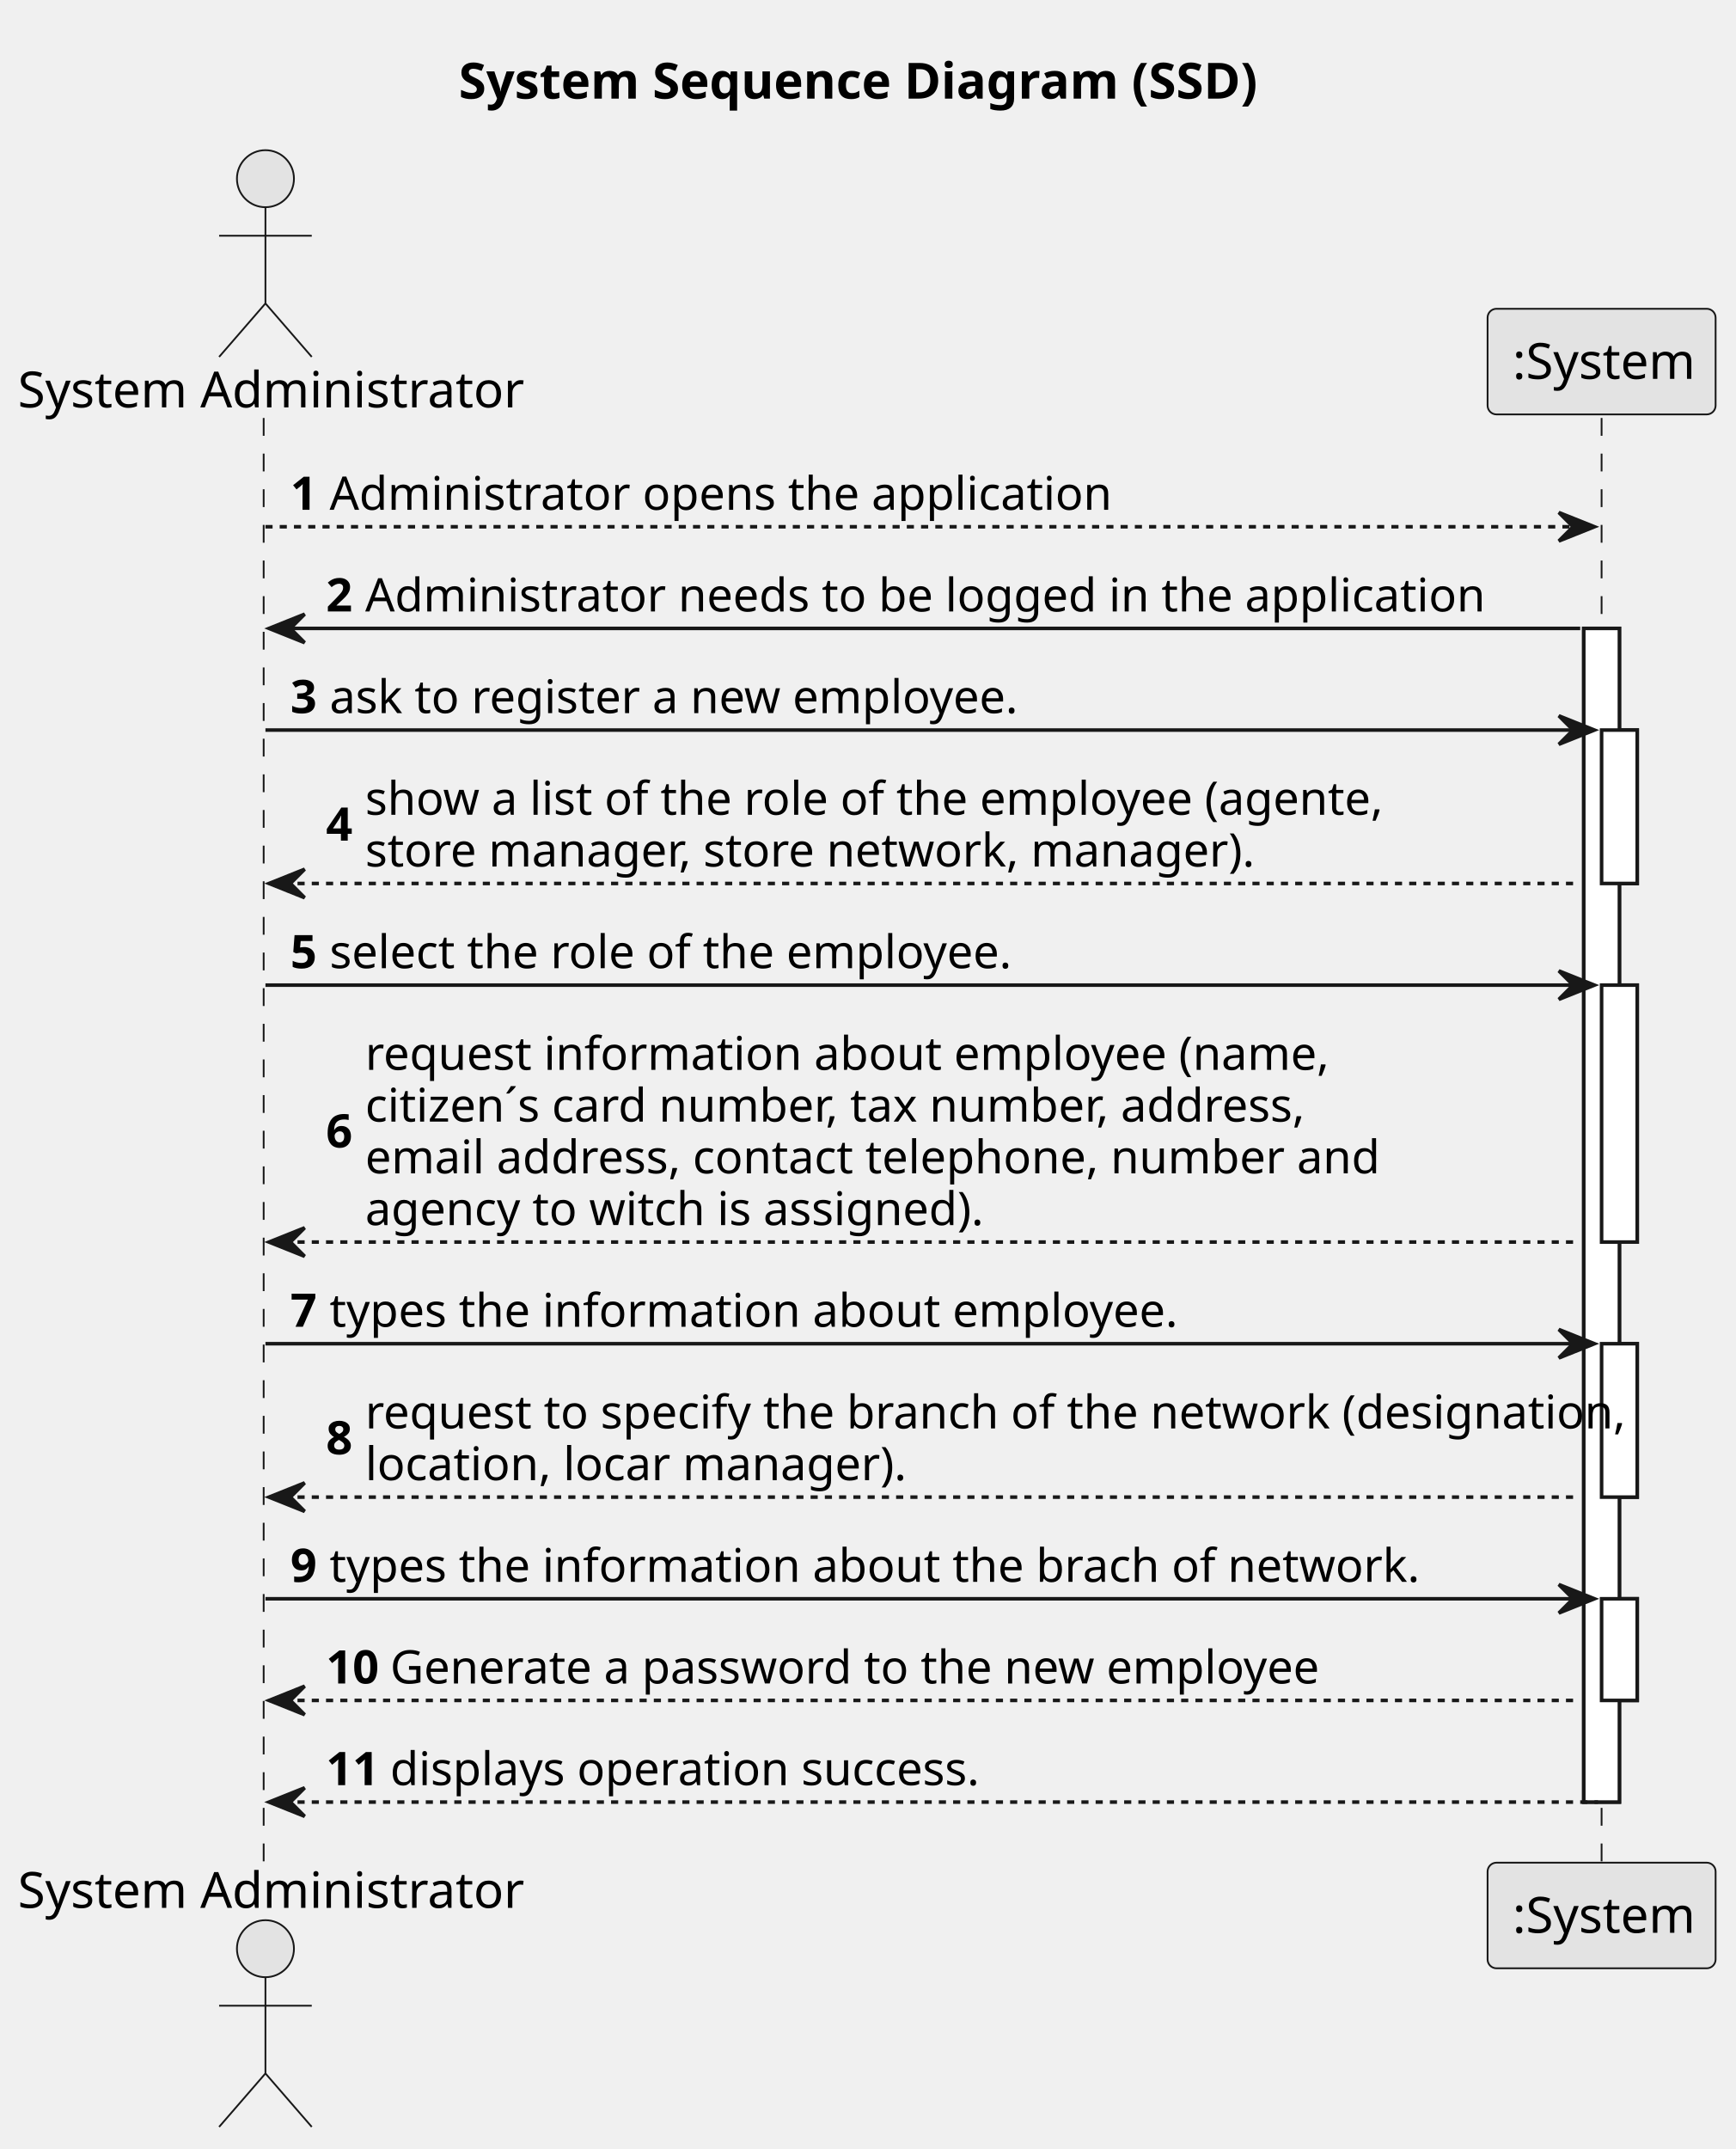
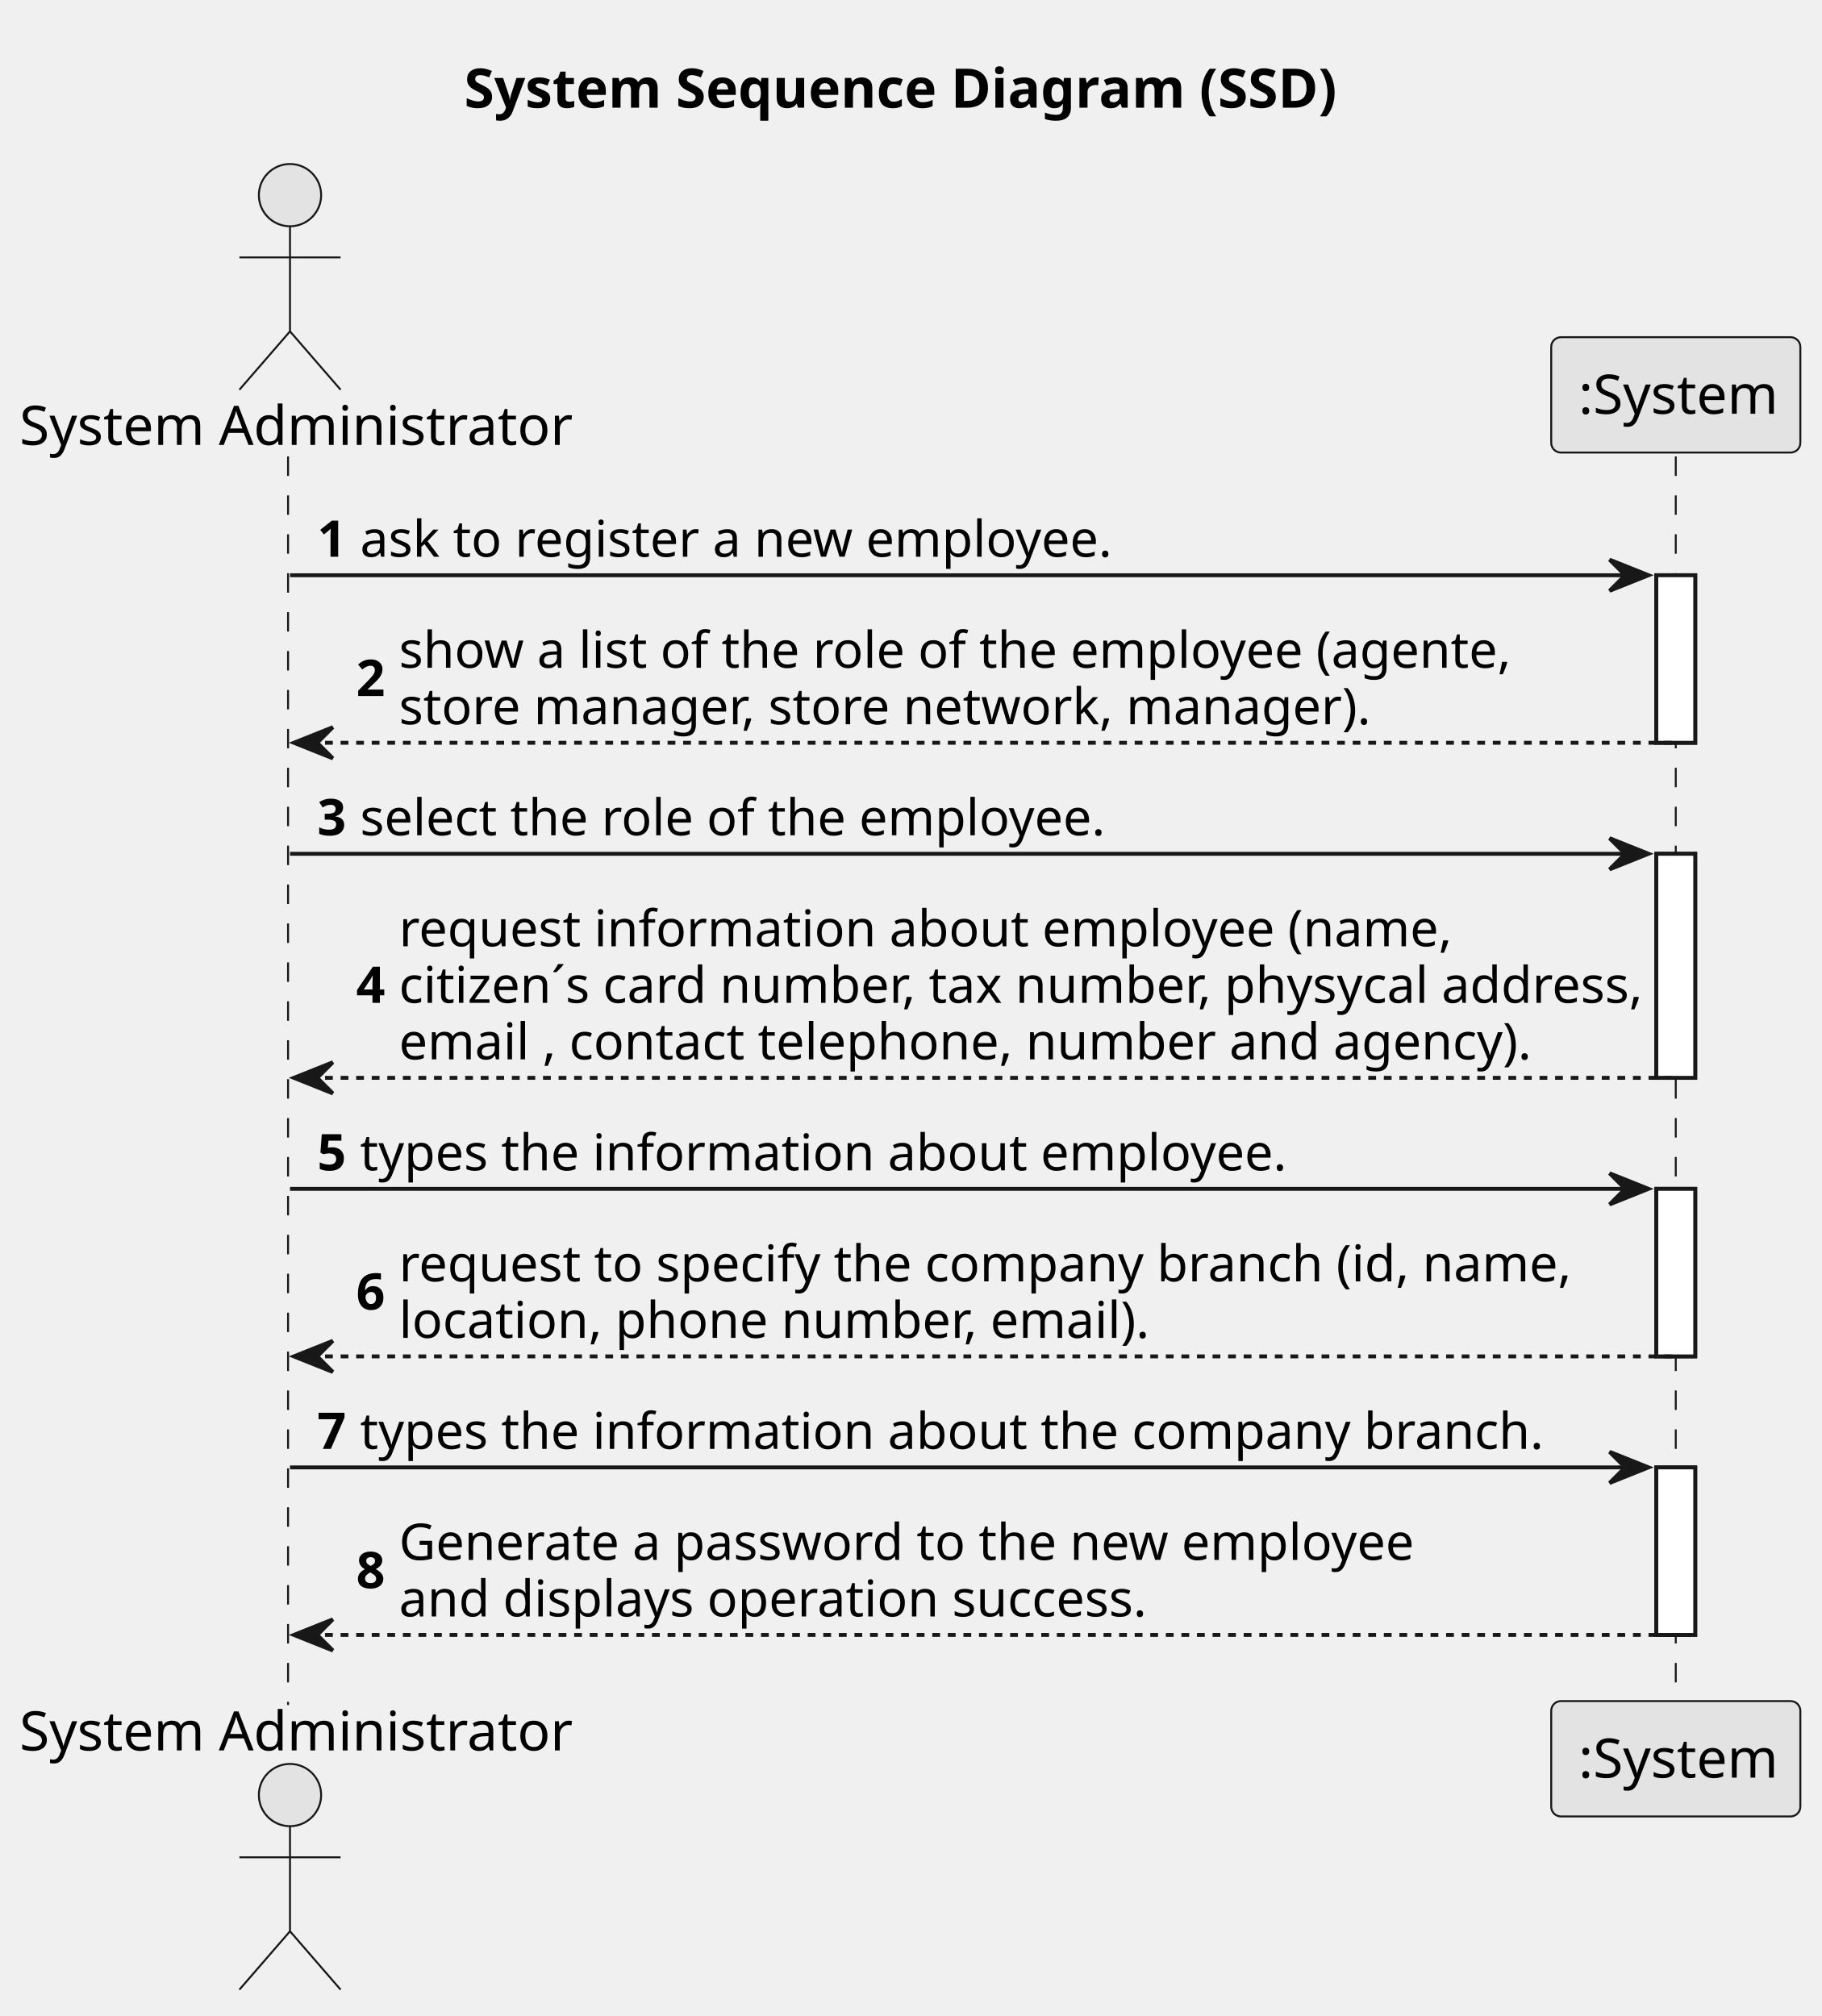
- <svg xmlns="http://www.w3.org/2000/svg" contentStyleType="text/css" height="603px" preserveAspectRatio="none" style="width:487px;height:603px;background:#FFFFFF;" version="1.1" viewBox="0 0 487 603" width="487px" zoomAndPan="magnify">
+ <svg xmlns="http://www.w3.org/2000/svg" contentStyleType="text/css" height="518px" preserveAspectRatio="none" style="width:468px;height:518px;background:#FFFFFF;" version="1.1" viewBox="0 0 468 518" width="468px" zoomAndPan="magnify">
  <defs />
  <g>
-     <text fill="#000000" font-family="sans-serif" font-size="14" font-weight="bold" lengthAdjust="spacing" textLength="228" x="128.75" y="27.674">System Sequence Diagram (SSD)</text>
-     <rect fill="#FFFFFF" height="329.328" style="stroke:#181818;stroke-width:1.0;" width="10" x="444.5" y="176.328" />
-     <rect fill="#FFFFFF" height="43.047" style="stroke:#181818;stroke-width:1.0;" width="10" x="449.5" y="204.852" />
-     <rect fill="#FFFFFF" height="72.094" style="stroke:#181818;stroke-width:1.0;" width="10" x="449.5" y="276.422" />
-     <rect fill="#FFFFFF" height="43.047" style="stroke:#181818;stroke-width:1.0;" width="10" x="449.5" y="377.039" />
-     <rect fill="#FFFFFF" height="28.523" style="stroke:#181818;stroke-width:1.0;" width="10" x="449.5" y="448.609" />
-     <line style="stroke:#181818;stroke-width:0.5;stroke-dasharray:5.0,5.0;" x1="74" x2="74" y1="117.281" y2="523.656" />
-     <line style="stroke:#181818;stroke-width:0.5;stroke-dasharray:5.0,5.0;" x1="449.5" x2="449.5" y1="117.281" y2="523.656" />
+     <text fill="#000000" font-family="sans-serif" font-size="14" font-weight="bold" lengthAdjust="spacing" textLength="228" x="119.25" y="27.674">System Sequence Diagram (SSD)</text>
+     <rect fill="#FFFFFF" height="43.047" style="stroke:#181818;stroke-width:1.0;" width="10" x="425.5" y="147.805" />
+     <rect fill="#FFFFFF" height="57.57" style="stroke:#181818;stroke-width:1.0;" width="10" x="425.5" y="219.375" />
+     <rect fill="#FFFFFF" height="43.047" style="stroke:#181818;stroke-width:1.0;" width="10" x="425.5" y="305.469" />
+     <rect fill="#FFFFFF" height="43.047" style="stroke:#181818;stroke-width:1.0;" width="10" x="425.5" y="377.039" />
+     <line style="stroke:#181818;stroke-width:0.5;stroke-dasharray:5.0,5.0;" x1="74" x2="74" y1="117.281" y2="438.086" />
+     <line style="stroke:#181818;stroke-width:0.5;stroke-dasharray:5.0,5.0;" x1="430.5" x2="430.5" y1="117.281" y2="438.086" />
    <text fill="#000000" font-family="sans-serif" font-size="14" lengthAdjust="spacing" textLength="133" x="5" y="114.314">System Administrator</text>
    <ellipse cx="74.5" cy="50.141" fill="#E3E3E3" rx="8" ry="8" style="stroke:#181818;stroke-width:0.5;" />
    <path d="M74.5,58.141 L74.5,85.141 M61.5,66.141 L87.5,66.141 M74.5,85.141 L61.5,100.141 M74.5,85.141 L87.5,100.141 " fill="none" style="stroke:#181818;stroke-width:0.5;" />
-     <text fill="#000000" font-family="sans-serif" font-size="14" lengthAdjust="spacing" textLength="133" x="5" y="535.33">System Administrator</text>
-     <ellipse cx="74.5" cy="546.797" fill="#E3E3E3" rx="8" ry="8" style="stroke:#181818;stroke-width:0.5;" />
-     <path d="M74.5,554.797 L74.5,581.797 M61.5,562.797 L87.5,562.797 M74.5,581.797 L61.5,596.797 M74.5,581.797 L87.5,596.797 " fill="none" style="stroke:#181818;stroke-width:0.5;" />
-     <rect fill="#E3E3E3" height="29.641" rx="2.5" ry="2.5" style="stroke:#181818;stroke-width:0.5;" width="64" x="417.5" y="86.641" />
-     <text fill="#000000" font-family="sans-serif" font-size="14" lengthAdjust="spacing" textLength="50" x="424.5" y="106.314">:System</text>
-     <rect fill="#E3E3E3" height="29.641" rx="2.5" ry="2.5" style="stroke:#181818;stroke-width:0.5;" width="64" x="417.5" y="522.656" />
-     <text fill="#000000" font-family="sans-serif" font-size="14" lengthAdjust="spacing" textLength="50" x="424.5" y="542.33">:System</text>
-     <rect fill="#FFFFFF" height="329.328" style="stroke:#181818;stroke-width:1.0;" width="10" x="444.5" y="176.328" />
-     <rect fill="#FFFFFF" height="43.047" style="stroke:#181818;stroke-width:1.0;" width="10" x="449.5" y="204.852" />
-     <rect fill="#FFFFFF" height="72.094" style="stroke:#181818;stroke-width:1.0;" width="10" x="449.5" y="276.422" />
-     <rect fill="#FFFFFF" height="43.047" style="stroke:#181818;stroke-width:1.0;" width="10" x="449.5" y="377.039" />
-     <rect fill="#FFFFFF" height="28.523" style="stroke:#181818;stroke-width:1.0;" width="10" x="449.5" y="448.609" />
-     <polygon fill="#181818" points="437.5,143.805,447.5,147.805,437.5,151.805,441.5,147.805" style="stroke:#181818;stroke-width:1.0;" />
-     <line style="stroke:#181818;stroke-width:1.0;stroke-dasharray:2.0,2.0;" x1="74.5" x2="443.5" y1="147.805" y2="147.805" />
+     <text fill="#000000" font-family="sans-serif" font-size="14" lengthAdjust="spacing" textLength="133" x="5" y="449.76">System Administrator</text>
+     <ellipse cx="74.5" cy="461.227" fill="#E3E3E3" rx="8" ry="8" style="stroke:#181818;stroke-width:0.5;" />
+     <path d="M74.5,469.227 L74.5,496.227 M61.5,477.227 L87.5,477.227 M74.5,496.227 L61.5,511.227 M74.5,496.227 L87.5,511.227 " fill="none" style="stroke:#181818;stroke-width:0.5;" />
+     <rect fill="#E3E3E3" height="29.641" rx="2.5" ry="2.5" style="stroke:#181818;stroke-width:0.5;" width="64" x="398.5" y="86.641" />
+     <text fill="#000000" font-family="sans-serif" font-size="14" lengthAdjust="spacing" textLength="50" x="405.5" y="106.314">:System</text>
+     <rect fill="#E3E3E3" height="29.641" rx="2.5" ry="2.5" style="stroke:#181818;stroke-width:0.5;" width="64" x="398.5" y="437.086" />
+     <text fill="#000000" font-family="sans-serif" font-size="14" lengthAdjust="spacing" textLength="50" x="405.5" y="456.76">:System</text>
+     <rect fill="#FFFFFF" height="43.047" style="stroke:#181818;stroke-width:1.0;" width="10" x="425.5" y="147.805" />
+     <rect fill="#FFFFFF" height="57.57" style="stroke:#181818;stroke-width:1.0;" width="10" x="425.5" y="219.375" />
+     <rect fill="#FFFFFF" height="43.047" style="stroke:#181818;stroke-width:1.0;" width="10" x="425.5" y="305.469" />
+     <rect fill="#FFFFFF" height="43.047" style="stroke:#181818;stroke-width:1.0;" width="10" x="425.5" y="377.039" />
+     <polygon fill="#181818" points="413.5,143.805,423.5,147.805,413.5,151.805,417.5,147.805" style="stroke:#181818;stroke-width:1.0;" />
+     <line style="stroke:#181818;stroke-width:1.0;" x1="74.5" x2="419.5" y1="147.805" y2="147.805" />
    <text fill="#000000" font-family="sans-serif" font-size="13" font-weight="bold" lengthAdjust="spacing" textLength="7" x="81.5" y="143.05">1</text>
-     <text fill="#000000" font-family="sans-serif" font-size="13" lengthAdjust="spacing" textLength="204" x="92.5" y="143.05">Administrator opens the application</text>
-     <polygon fill="#181818" points="85.5,172.328,75.5,176.328,85.5,180.328,81.5,176.328" style="stroke:#181818;stroke-width:1.0;" />
-     <line style="stroke:#181818;stroke-width:1.0;" x1="79.5" x2="443.5" y1="176.328" y2="176.328" />
-     <text fill="#000000" font-family="sans-serif" font-size="13" font-weight="bold" lengthAdjust="spacing" textLength="7" x="91.5" y="171.573">2</text>
-     <text fill="#000000" font-family="sans-serif" font-size="13" lengthAdjust="spacing" textLength="293" x="102.5" y="171.573">Administrator needs to be logged in the application</text>
-     <polygon fill="#181818" points="437.5,200.852,447.5,204.852,437.5,208.852,441.5,204.852" style="stroke:#181818;stroke-width:1.0;" />
-     <line style="stroke:#181818;stroke-width:1.0;" x1="74.5" x2="443.5" y1="204.852" y2="204.852" />
-     <text fill="#000000" font-family="sans-serif" font-size="13" font-weight="bold" lengthAdjust="spacing" textLength="7" x="81.5" y="200.097">3</text>
-     <text fill="#000000" font-family="sans-serif" font-size="13" lengthAdjust="spacing" textLength="185" x="92.5" y="200.097">ask to register a new employee.</text>
-     <polygon fill="#181818" points="85.5,243.898,75.5,247.898,85.5,251.898,81.5,247.898" style="stroke:#181818;stroke-width:1.0;" />
-     <line style="stroke:#181818;stroke-width:1.0;stroke-dasharray:2.0,2.0;" x1="79.5" x2="443.5" y1="247.898" y2="247.898" />
-     <text fill="#000000" font-family="sans-serif" font-size="13" font-weight="bold" lengthAdjust="spacing" textLength="7" x="91.5" y="235.882">4</text>
-     <text fill="#000000" font-family="sans-serif" font-size="13" lengthAdjust="spacing" textLength="270" x="102.5" y="228.62">show a list of the role of the employee (agente,</text>
-     <text fill="#000000" font-family="sans-serif" font-size="13" lengthAdjust="spacing" textLength="235" x="102.5" y="243.144">store manager, store network, manager).</text>
-     <polygon fill="#181818" points="437.5,272.422,447.5,276.422,437.5,280.422,441.5,276.422" style="stroke:#181818;stroke-width:1.0;" />
-     <line style="stroke:#181818;stroke-width:1.0;" x1="74.5" x2="443.5" y1="276.422" y2="276.422" />
-     <text fill="#000000" font-family="sans-serif" font-size="13" font-weight="bold" lengthAdjust="spacing" textLength="7" x="81.5" y="271.667">5</text>
-     <text fill="#000000" font-family="sans-serif" font-size="13" lengthAdjust="spacing" textLength="182" x="92.5" y="271.667">select the role of the employee.</text>
+     <text fill="#000000" font-family="sans-serif" font-size="13" lengthAdjust="spacing" textLength="185" x="92.5" y="143.05">ask to register a new employee.</text>
+     <polygon fill="#181818" points="85.5,186.852,75.5,190.852,85.5,194.852,81.5,190.852" style="stroke:#181818;stroke-width:1.0;" />
+     <line style="stroke:#181818;stroke-width:1.0;stroke-dasharray:2.0,2.0;" x1="79.5" x2="429.5" y1="190.852" y2="190.852" />
+     <text fill="#000000" font-family="sans-serif" font-size="13" font-weight="bold" lengthAdjust="spacing" textLength="7" x="91.5" y="178.835">2</text>
+     <text fill="#000000" font-family="sans-serif" font-size="13" lengthAdjust="spacing" textLength="270" x="102.5" y="171.573">show a list of the role of the employee (agente,</text>
+     <text fill="#000000" font-family="sans-serif" font-size="13" lengthAdjust="spacing" textLength="235" x="102.5" y="186.097">store manager, store network, manager).</text>
+     <polygon fill="#181818" points="413.5,215.375,423.5,219.375,413.5,223.375,417.5,219.375" style="stroke:#181818;stroke-width:1.0;" />
+     <line style="stroke:#181818;stroke-width:1.0;" x1="74.5" x2="419.5" y1="219.375" y2="219.375" />
+     <text fill="#000000" font-family="sans-serif" font-size="13" font-weight="bold" lengthAdjust="spacing" textLength="7" x="81.5" y="214.62">3</text>
+     <text fill="#000000" font-family="sans-serif" font-size="13" lengthAdjust="spacing" textLength="182" x="92.5" y="214.62">select the role of the employee.</text>
+     <polygon fill="#181818" points="85.5,272.945,75.5,276.945,85.5,280.945,81.5,276.945" style="stroke:#181818;stroke-width:1.0;" />
+     <line style="stroke:#181818;stroke-width:1.0;stroke-dasharray:2.0,2.0;" x1="79.5" x2="429.5" y1="276.945" y2="276.945" />
+     <text fill="#000000" font-family="sans-serif" font-size="13" font-weight="bold" lengthAdjust="spacing" textLength="7" x="91.5" y="257.667">4</text>
+     <text fill="#000000" font-family="sans-serif" font-size="13" lengthAdjust="spacing" textLength="250" x="102.5" y="243.144">request information about employee (name,</text>
+     <text fill="#000000" font-family="sans-serif" font-size="13" lengthAdjust="spacing" textLength="312" x="102.5" y="257.667">citizen´s card number, tax number, physycal address,</text>
+     <text fill="#000000" font-family="sans-serif" font-size="13" lengthAdjust="spacing" textLength="276" x="102.5" y="272.19">email , contact telephone, number and agency).</text>
+     <polygon fill="#181818" points="413.5,301.469,423.5,305.469,413.5,309.469,417.5,305.469" style="stroke:#181818;stroke-width:1.0;" />
+     <line style="stroke:#181818;stroke-width:1.0;" x1="74.5" x2="419.5" y1="305.469" y2="305.469" />
+     <text fill="#000000" font-family="sans-serif" font-size="13" font-weight="bold" lengthAdjust="spacing" textLength="7" x="81.5" y="300.714">5</text>
+     <text fill="#000000" font-family="sans-serif" font-size="13" lengthAdjust="spacing" textLength="221" x="92.5" y="300.714">types the information about employee.</text>
    <polygon fill="#181818" points="85.5,344.516,75.5,348.516,85.5,352.516,81.5,348.516" style="stroke:#181818;stroke-width:1.0;" />
-     <line style="stroke:#181818;stroke-width:1.0;stroke-dasharray:2.0,2.0;" x1="79.5" x2="443.5" y1="348.516" y2="348.516" />
-     <text fill="#000000" font-family="sans-serif" font-size="13" font-weight="bold" lengthAdjust="spacing" textLength="7" x="91.5" y="321.976">6</text>
-     <text fill="#000000" font-family="sans-serif" font-size="13" lengthAdjust="spacing" textLength="250" x="102.5" y="300.19">request information about employee (name,</text>
-     <text fill="#000000" font-family="sans-serif" font-size="13" lengthAdjust="spacing" textLength="256" x="102.5" y="314.714">citizen´s card number, tax number, address,</text>
-     <text fill="#000000" font-family="sans-serif" font-size="13" lengthAdjust="spacing" textLength="268" x="102.5" y="329.237">email address, contact telephone, number and</text>
-     <text fill="#000000" font-family="sans-serif" font-size="13" lengthAdjust="spacing" textLength="169" x="102.5" y="343.761">agency to witch is assigned).</text>
-     <polygon fill="#181818" points="437.5,373.039,447.5,377.039,437.5,381.039,441.5,377.039" style="stroke:#181818;stroke-width:1.0;" />
-     <line style="stroke:#181818;stroke-width:1.0;" x1="74.5" x2="443.5" y1="377.039" y2="377.039" />
+     <line style="stroke:#181818;stroke-width:1.0;stroke-dasharray:2.0,2.0;" x1="79.5" x2="429.5" y1="348.516" y2="348.516" />
+     <text fill="#000000" font-family="sans-serif" font-size="13" font-weight="bold" lengthAdjust="spacing" textLength="7" x="91.5" y="336.499">6</text>
+     <text fill="#000000" font-family="sans-serif" font-size="13" lengthAdjust="spacing" textLength="287" x="102.5" y="329.237">request to specify the company branch (id, name,</text>
+     <text fill="#000000" font-family="sans-serif" font-size="13" lengthAdjust="spacing" textLength="182" x="102.5" y="343.761">location, phone number, email).</text>
+     <polygon fill="#181818" points="413.5,373.039,423.5,377.039,413.5,381.039,417.5,377.039" style="stroke:#181818;stroke-width:1.0;" />
+     <line style="stroke:#181818;stroke-width:1.0;" x1="74.5" x2="419.5" y1="377.039" y2="377.039" />
    <text fill="#000000" font-family="sans-serif" font-size="13" font-weight="bold" lengthAdjust="spacing" textLength="7" x="81.5" y="372.284">7</text>
-     <text fill="#000000" font-family="sans-serif" font-size="13" lengthAdjust="spacing" textLength="221" x="92.5" y="372.284">types the information about employee.</text>
+     <text fill="#000000" font-family="sans-serif" font-size="13" lengthAdjust="spacing" textLength="283" x="92.5" y="372.284">types the information about the company branch.</text>
    <polygon fill="#181818" points="85.5,416.086,75.5,420.086,85.5,424.086,81.5,420.086" style="stroke:#181818;stroke-width:1.0;" />
-     <line style="stroke:#181818;stroke-width:1.0;stroke-dasharray:2.0,2.0;" x1="79.5" x2="443.5" y1="420.086" y2="420.086" />
+     <line style="stroke:#181818;stroke-width:1.0;stroke-dasharray:2.0,2.0;" x1="79.5" x2="429.5" y1="420.086" y2="420.086" />
    <text fill="#000000" font-family="sans-serif" font-size="13" font-weight="bold" lengthAdjust="spacing" textLength="7" x="91.5" y="408.069">8</text>
-     <text fill="#000000" font-family="sans-serif" font-size="13" lengthAdjust="spacing" textLength="331" x="102.5" y="400.808">request to specify the branch of the network (designation,</text>
-     <text fill="#000000" font-family="sans-serif" font-size="13" lengthAdjust="spacing" textLength="143" x="102.5" y="415.331">location, locar manager).</text>
-     <polygon fill="#181818" points="437.5,444.609,447.5,448.609,437.5,452.609,441.5,448.609" style="stroke:#181818;stroke-width:1.0;" />
-     <line style="stroke:#181818;stroke-width:1.0;" x1="74.5" x2="443.5" y1="448.609" y2="448.609" />
-     <text fill="#000000" font-family="sans-serif" font-size="13" font-weight="bold" lengthAdjust="spacing" textLength="7" x="81.5" y="443.854">9</text>
-     <text fill="#000000" font-family="sans-serif" font-size="13" lengthAdjust="spacing" textLength="282" x="92.5" y="443.854">types the information about the brach of network.</text>
-     <polygon fill="#181818" points="85.5,473.133,75.5,477.133,85.5,481.133,81.5,477.133" style="stroke:#181818;stroke-width:1.0;" />
-     <line style="stroke:#181818;stroke-width:1.0;stroke-dasharray:2.0,2.0;" x1="79.5" x2="443.5" y1="477.133" y2="477.133" />
-     <text fill="#000000" font-family="sans-serif" font-size="13" font-weight="bold" lengthAdjust="spacing" textLength="14" x="91.5" y="472.378">10</text>
-     <text fill="#000000" font-family="sans-serif" font-size="13" lengthAdjust="spacing" textLength="247" x="109.5" y="472.378">Generate a password to the new employee</text>
-     <polygon fill="#181818" points="85.5,501.656,75.5,505.656,85.5,509.656,81.5,505.656" style="stroke:#181818;stroke-width:1.0;" />
-     <line style="stroke:#181818;stroke-width:1.0;stroke-dasharray:2.0,2.0;" x1="79.5" x2="448.5" y1="505.656" y2="505.656" />
-     <text fill="#000000" font-family="sans-serif" font-size="13" font-weight="bold" lengthAdjust="spacing" textLength="14" x="91.5" y="500.901">11</text>
-     <text fill="#000000" font-family="sans-serif" font-size="13" lengthAdjust="spacing" textLength="162" x="109.5" y="500.901">displays operation success.</text>
+     <text fill="#000000" font-family="sans-serif" font-size="13" lengthAdjust="spacing" textLength="247" x="102.5" y="400.808">Generate a password to the new employee</text>
+     <text fill="#000000" font-family="sans-serif" font-size="13" lengthAdjust="spacing" textLength="187" x="102.5" y="415.331">and displays operation success.</text>
  </g>
</svg>
